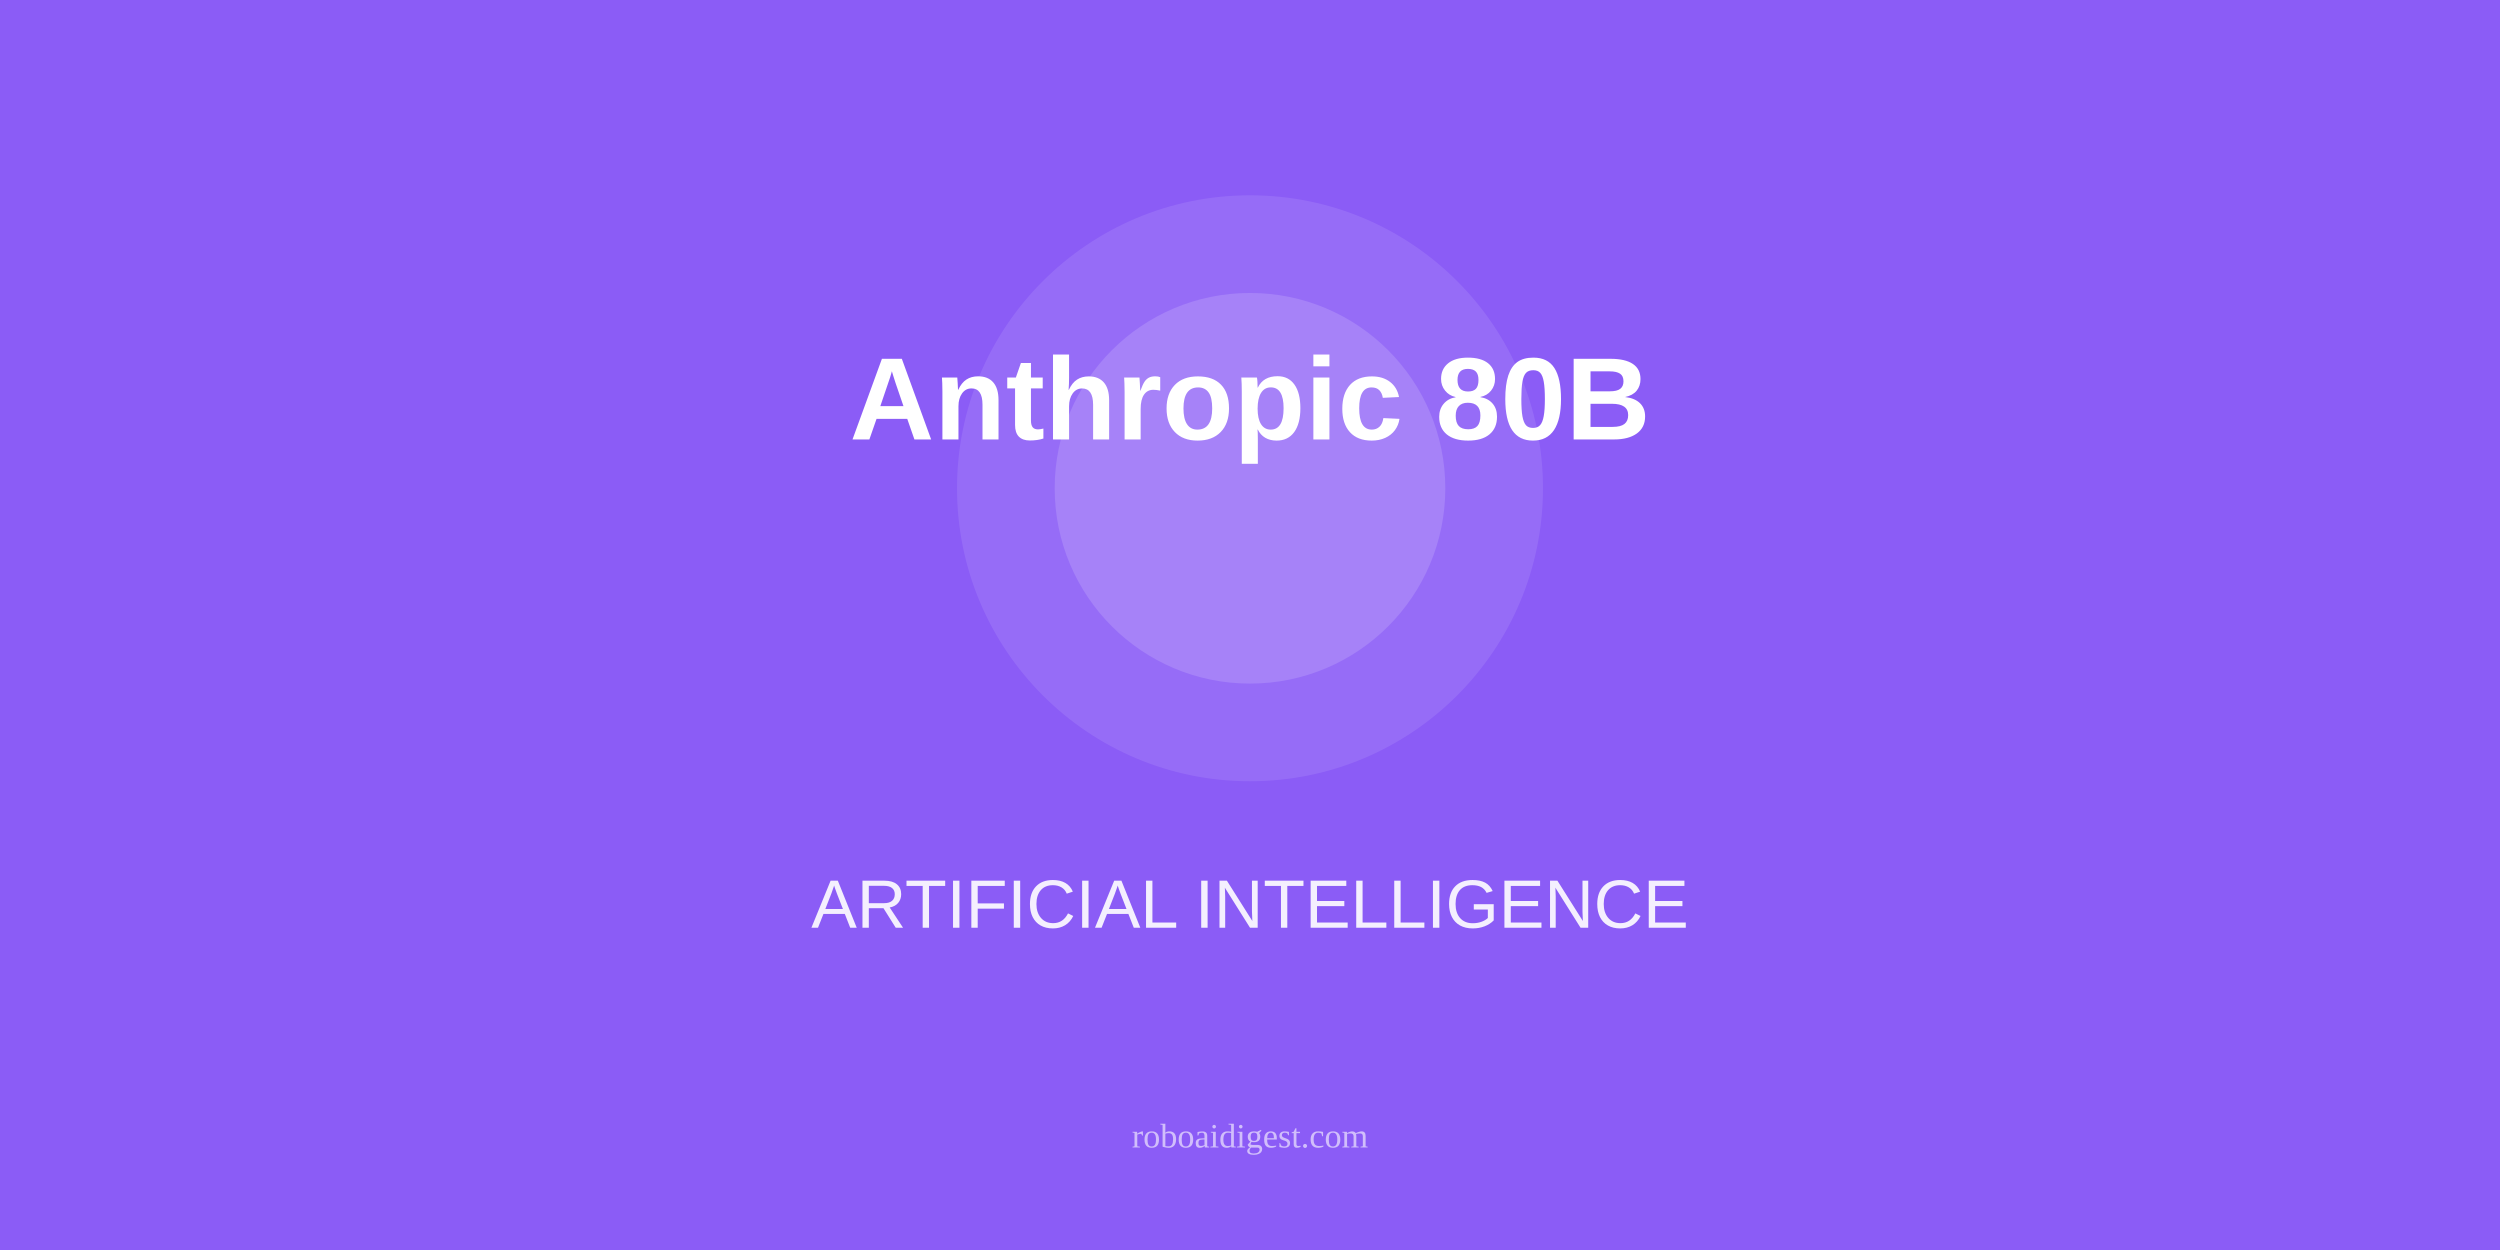
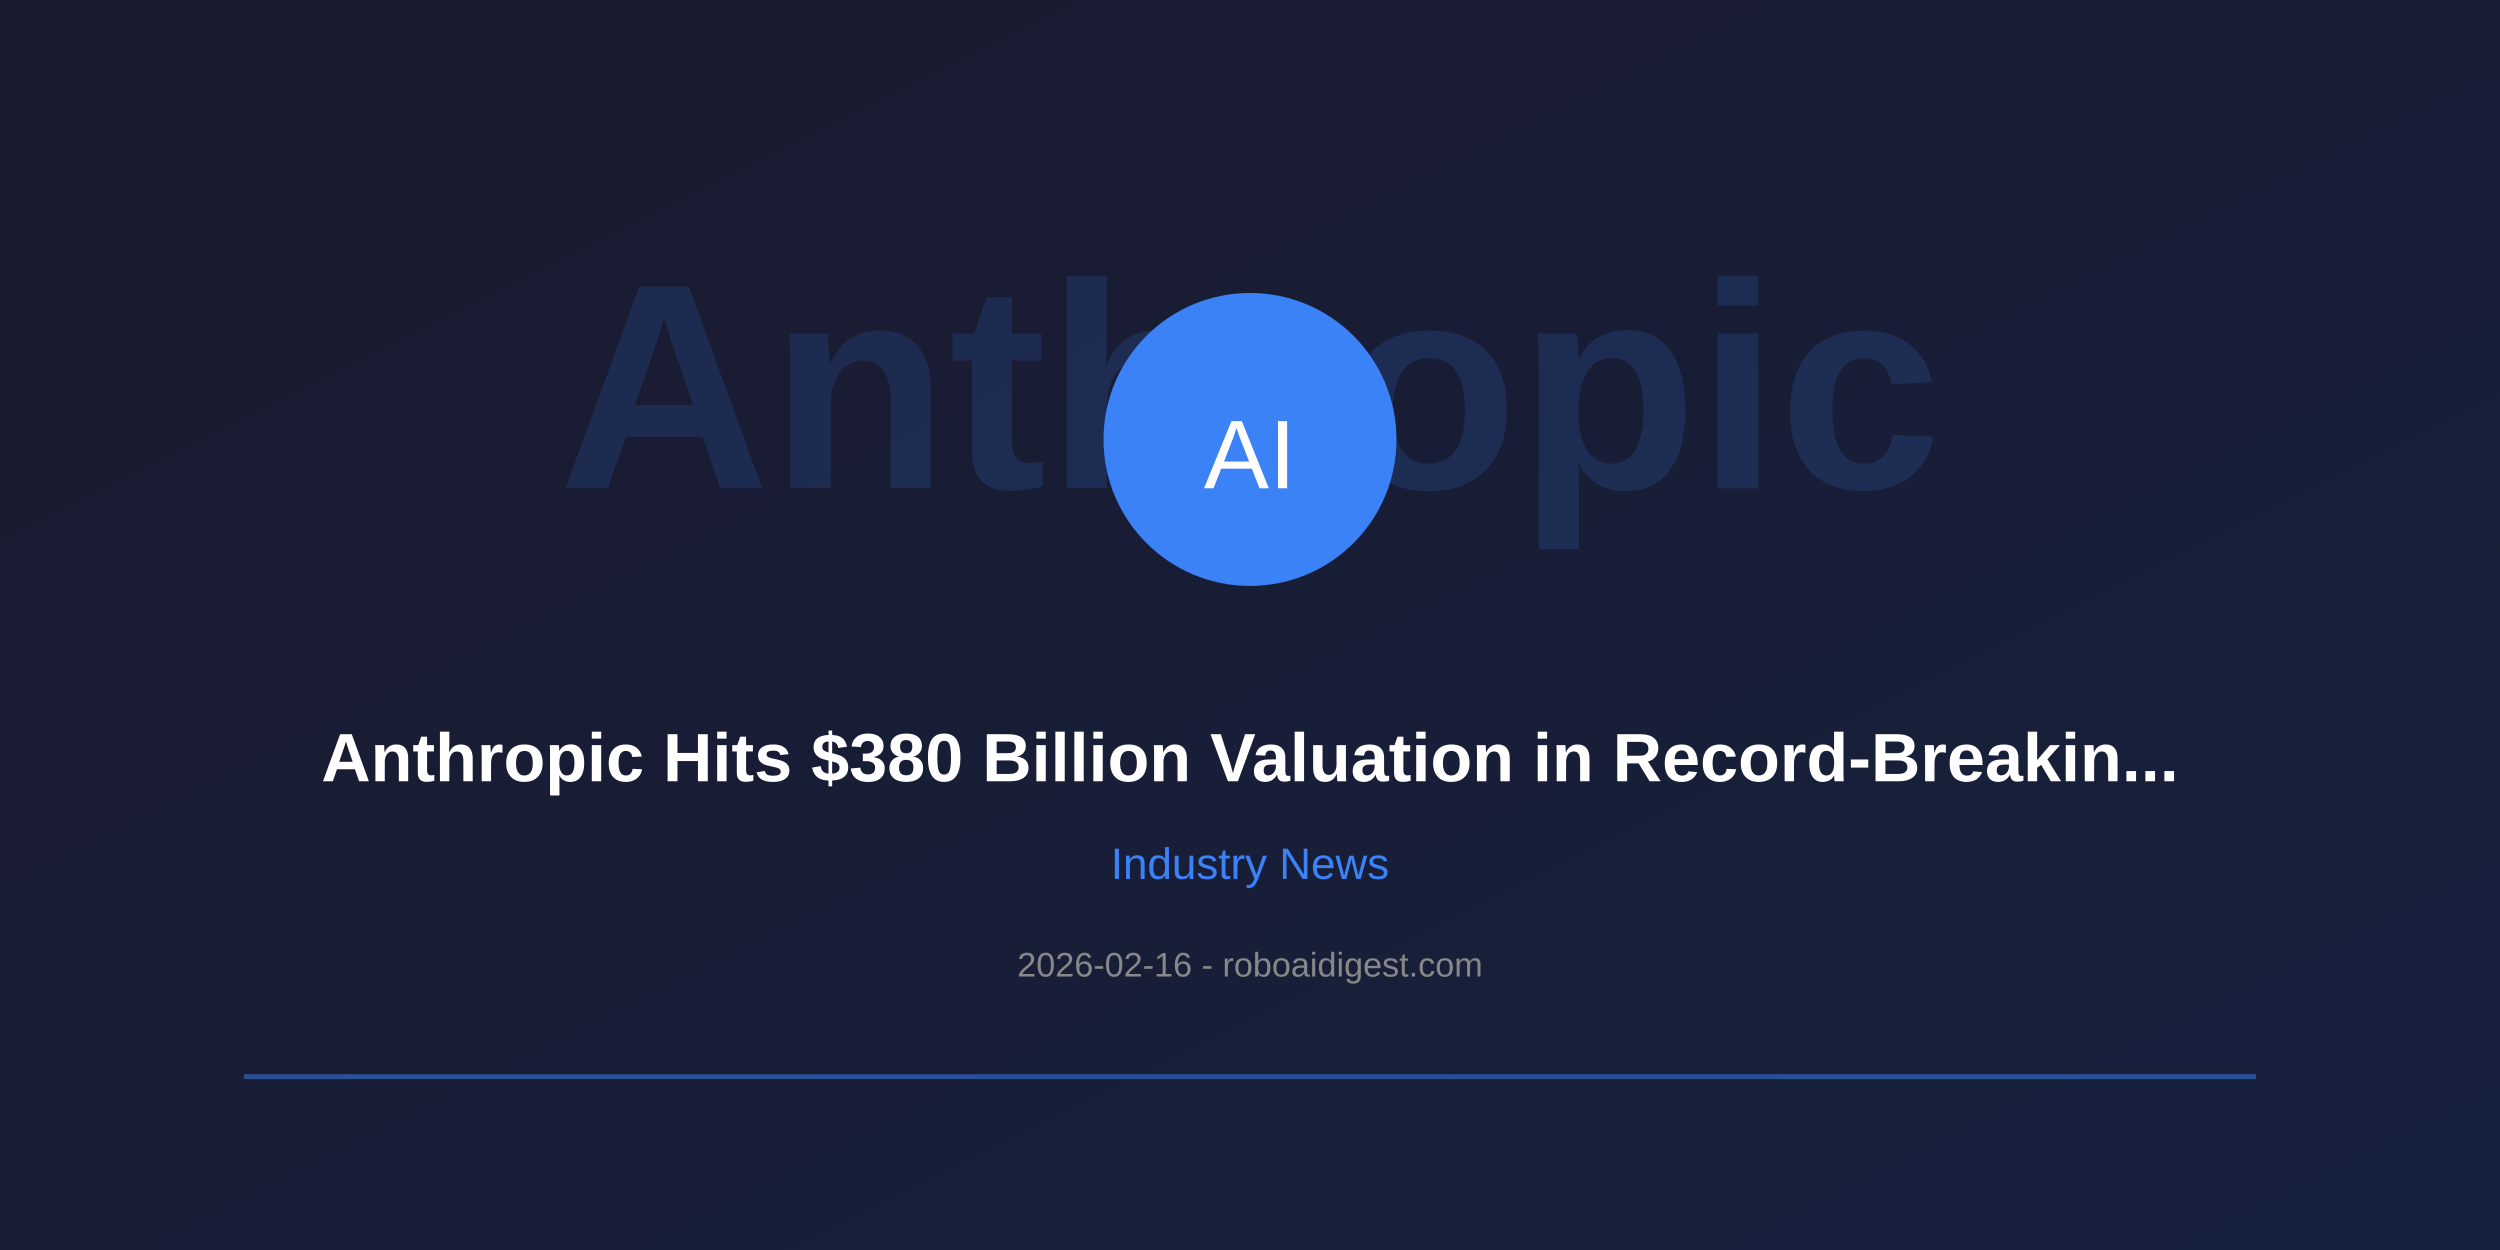
- <svg xmlns="http://www.w3.org/2000/svg" width="1024" height="512">
-   <rect width="1024" height="512" fill="#8b5cf6" />
-   <circle cx="512" cy="200" r="120" fill="white" opacity="0.1" />
-   <circle cx="512" cy="200" r="80" fill="white" opacity="0.15" />
-   <text x="512" y="180" font-size="48" font-weight="bold" fill="white" text-anchor="middle" font-family="Arial,sans-serif">
-     Anthropic 80B
-   </text>
-   <text x="512" y="380" font-size="28" fill="white" text-anchor="middle" opacity="0.9" font-family="Arial,sans-serif">
-     ARTIFICIAL INTELLIGENCE
-   </text>
-   <text x="512" y="470" font-size="14" fill="white" opacity="0.6" text-anchor="middle">roboaidigest.com</text>
+ <svg xmlns="http://www.w3.org/2000/svg" width="1024" height="512" viewBox="0 0 1024 512">
+   <defs>
+     <linearGradient id="bg" x1="0%" y1="0%" x2="100%" y2="100%">
+       <stop offset="0%" style="stop-color:#1a1a2e" />
+       <stop offset="100%" style="stop-color:#16213e" />
+     </linearGradient>
+   </defs>
+   <rect width="1024" height="512" fill="url(#bg)" />
+   <text x="512" y="200" font-family="Arial Black, Arial" font-size="120" font-weight="bold" fill="#3b82f6" text-anchor="middle" opacity="0.15">Anthropic</text>
+   <circle cx="512" cy="180" r="60" fill="#3b82f6" />
+   <text x="512" y="200" font-size="40" fill="white" text-anchor="middle" font-family="Arial">AI</text>
+   <text x="512" y="320" font-family="Arial" font-size="28" font-weight="bold" fill="white" text-anchor="middle" max-width="900">Anthropic Hits $380 Billion Valuation in Record-Breakin...</text>
+   <text x="512" y="360" font-family="Arial" font-size="18" fill="#3b82f6" text-anchor="middle">Industry News</text>
+   <text x="512" y="400" font-family="Arial" font-size="14" fill="#888" text-anchor="middle">2026-02-16 - roboaidigest.com</text>
+   <rect x="100" y="440" width="824" height="2" fill="#3b82f6" opacity="0.5" />
</svg>
